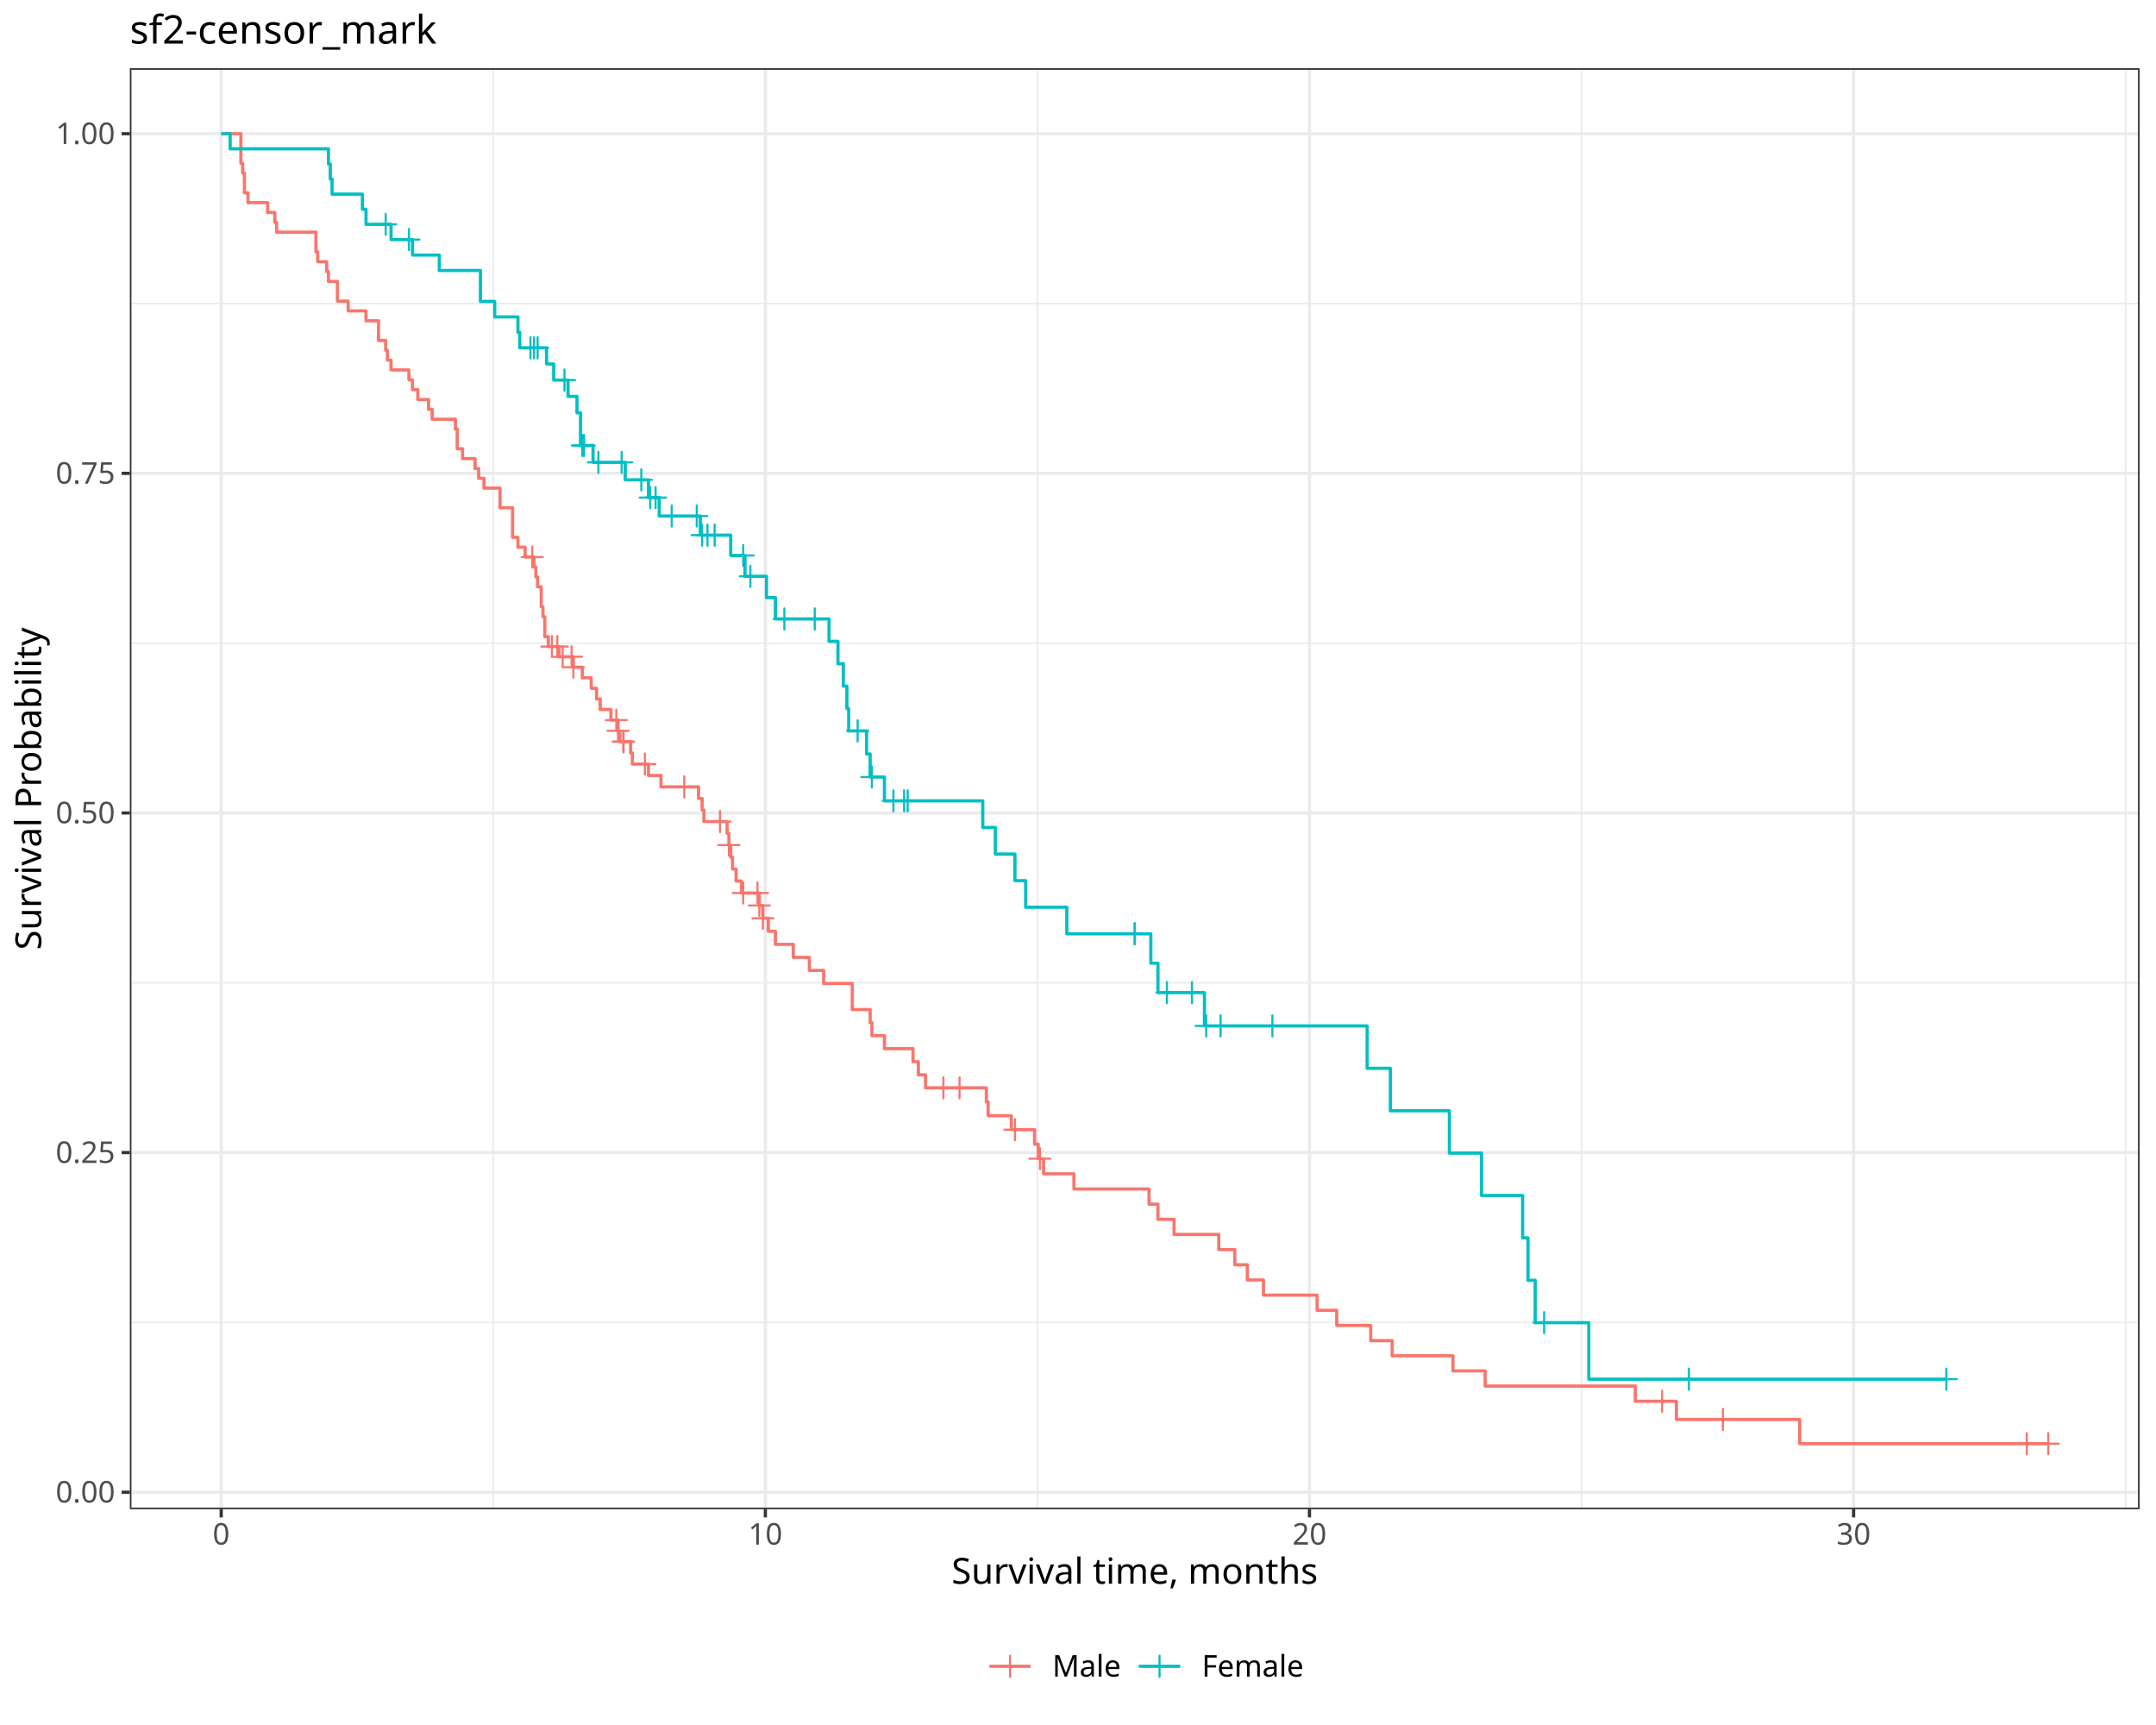
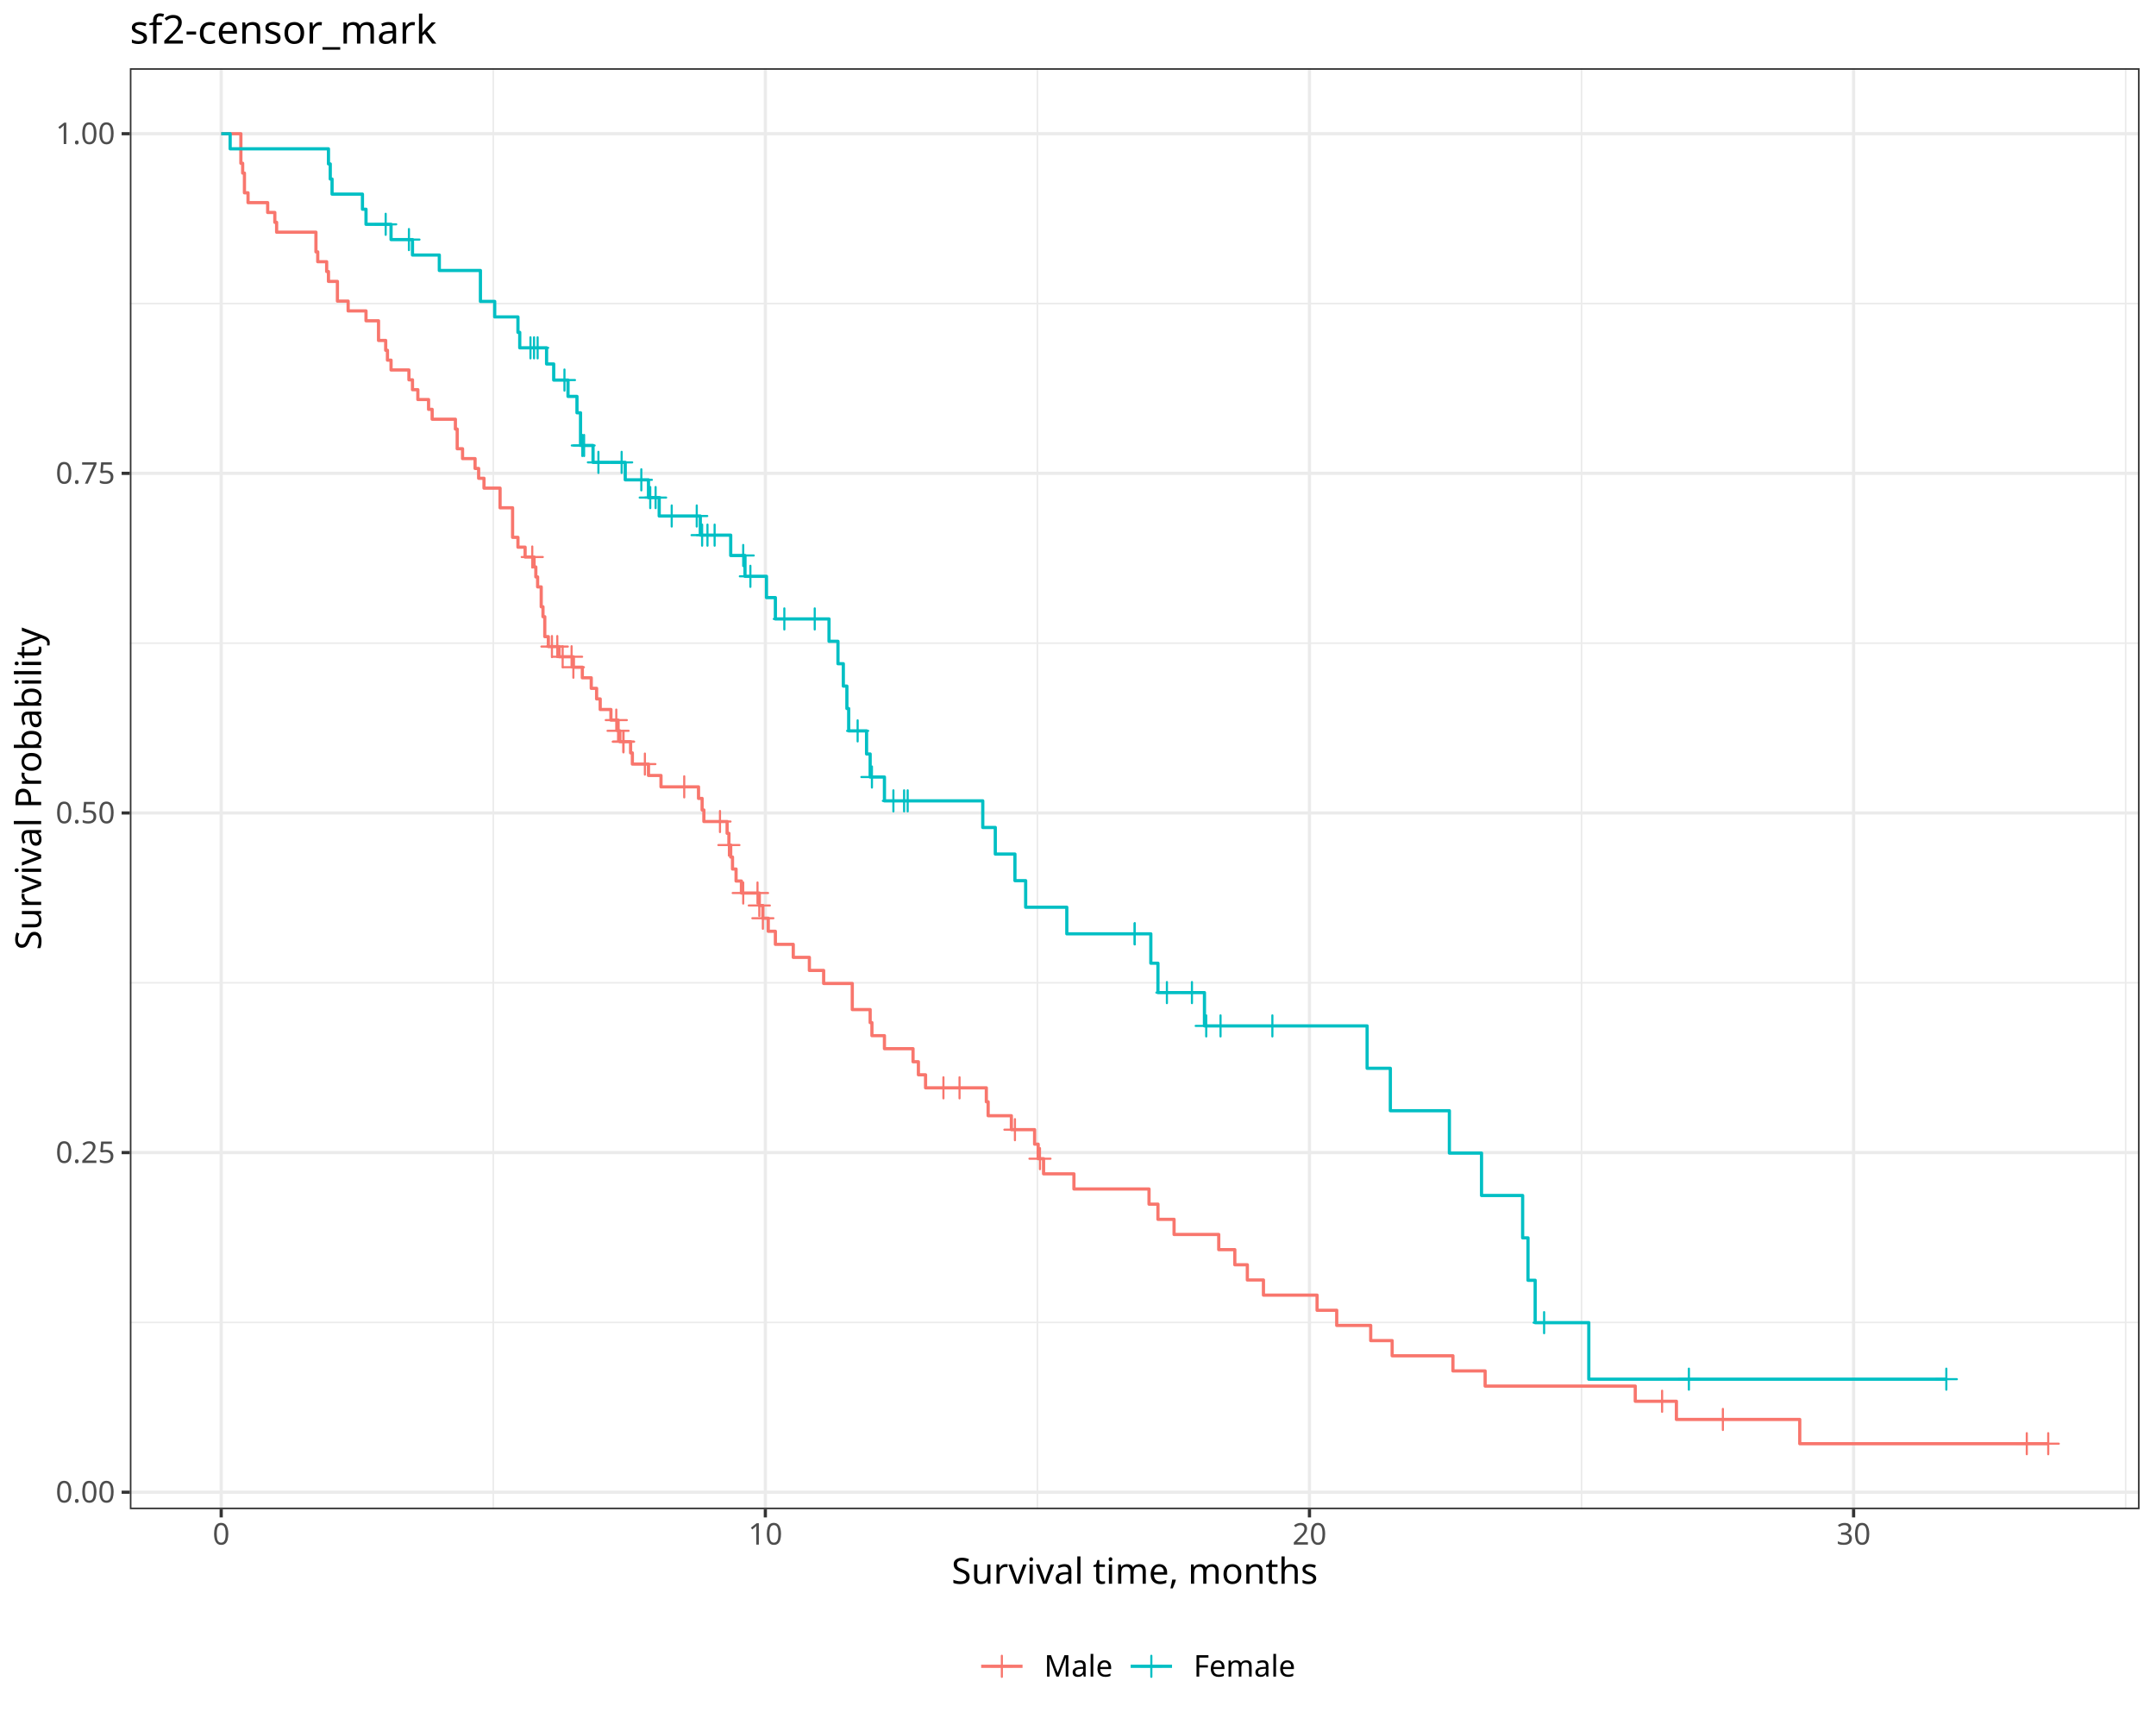
<svg xmlns="http://www.w3.org/2000/svg" class="svglite" data-engine-version="2.0" width="720.00pt" height="576.00pt" viewBox="0 0 720.00 576.00">
  <defs>
    <style type="text/css">
    .svglite line, .svglite polyline, .svglite polygon, .svglite path, .svglite rect, .svglite circle {
      fill: none;
      stroke: #000000;
      stroke-linecap: round;
      stroke-linejoin: round;
      stroke-miterlimit: 10.00;
    }
  </style>
  </defs>
  <rect width="100%" height="100%" style="stroke: none; fill: #FFFFFF;" />
  <defs>
    <clipPath id="cpMC4wMHw3MjAuMDB8MC4wMHw1NzYuMDA=">
      <rect x="0.00" y="0.00" width="720.00" height="576.00" />
    </clipPath>
  </defs>
  <g clip-path="url(#cpMC4wMHw3MjAuMDB8MC4wMHw1NzYuMDA=)">
    <rect x="0.00" y="0.00" width="720.00" height="576.00" style="stroke-width: 1.07; stroke: #FFFFFF; fill: #FFFFFF;" />
  </g>
  <defs>
    <clipPath id="cpNDMuMzZ8NzE0LjUyfDIyLjc4fDUwMy45NA==">
      <rect x="43.36" y="22.78" width="671.16" height="481.16" />
    </clipPath>
  </defs>
  <g clip-path="url(#cpNDMuMzZ8NzE0LjUyfDIyLjc4fDUwMy45NA==)">
    <rect x="43.36" y="22.78" width="671.16" height="481.16" style="stroke-width: 1.07; stroke: none; fill: #FFFFFF;" />
    <polyline points="43.36,441.57 714.52,441.57 " style="stroke-width: 0.53; stroke: #EBEBEB; stroke-linecap: butt;" />
    <polyline points="43.36,328.17 714.52,328.17 " style="stroke-width: 0.53; stroke: #EBEBEB; stroke-linecap: butt;" />
    <polyline points="43.36,214.76 714.52,214.76 " style="stroke-width: 0.53; stroke: #EBEBEB; stroke-linecap: butt;" />
    <polyline points="43.36,101.36 714.52,101.36 " style="stroke-width: 0.53; stroke: #EBEBEB; stroke-linecap: butt;" />
    <polyline points="164.73,503.94 164.73,22.78 " style="stroke-width: 0.53; stroke: #EBEBEB; stroke-linecap: butt;" />
    <polyline points="346.44,503.94 346.44,22.78 " style="stroke-width: 0.53; stroke: #EBEBEB; stroke-linecap: butt;" />
    <polyline points="528.16,503.94 528.16,22.78 " style="stroke-width: 0.53; stroke: #EBEBEB; stroke-linecap: butt;" />
    <polyline points="709.87,503.94 709.87,22.78 " style="stroke-width: 0.53; stroke: #EBEBEB; stroke-linecap: butt;" />
    <polyline points="43.36,498.27 714.52,498.27 " style="stroke-width: 1.07; stroke: #EBEBEB; stroke-linecap: butt;" />
    <polyline points="43.36,384.87 714.52,384.87 " style="stroke-width: 1.07; stroke: #EBEBEB; stroke-linecap: butt;" />
    <polyline points="43.36,271.46 714.52,271.46 " style="stroke-width: 1.07; stroke: #EBEBEB; stroke-linecap: butt;" />
    <polyline points="43.36,158.06 714.52,158.06 " style="stroke-width: 1.07; stroke: #EBEBEB; stroke-linecap: butt;" />
    <polyline points="43.36,44.65 714.52,44.65 " style="stroke-width: 1.07; stroke: #EBEBEB; stroke-linecap: butt;" />
    <polyline points="73.87,503.94 73.87,22.78 " style="stroke-width: 1.07; stroke: #EBEBEB; stroke-linecap: butt;" />
    <polyline points="255.59,503.94 255.59,22.78 " style="stroke-width: 1.07; stroke: #EBEBEB; stroke-linecap: butt;" />
    <polyline points="437.30,503.94 437.30,22.78 " style="stroke-width: 1.07; stroke: #EBEBEB; stroke-linecap: butt;" />
    <polyline points="619.01,503.94 619.01,22.78 " style="stroke-width: 1.07; stroke: #EBEBEB; stroke-linecap: butt;" />
    <polyline points="73.87,44.65 80.44,44.65 80.44,54.52 81.04,54.52 81.04,57.80 81.63,57.80 81.63,64.38 82.83,64.38 82.83,67.66 89.39,67.66 89.39,70.95 91.78,70.95 91.78,74.24 92.38,74.24 92.38,77.53 105.51,77.53 105.51,84.10 106.11,84.10 106.11,87.39 109.09,87.39 109.09,90.67 109.69,90.67 109.69,93.96 112.68,93.96 112.68,100.54 116.26,100.54 116.26,103.82 122.23,103.82 122.23,107.11 126.41,107.11 126.41,113.68 128.80,113.68 128.80,116.97 129.39,116.97 129.39,120.26 130.59,120.26 130.59,123.54 136.56,123.54 136.56,126.83 137.75,126.83 137.75,130.12 139.54,130.12 139.54,133.41 143.12,133.41 143.12,136.69 144.32,136.69 144.32,139.98 152.08,139.98 152.08,143.27 152.68,143.27 152.68,149.84 154.47,149.84 154.47,153.13 158.65,153.13 158.65,156.42 159.84,156.42 159.84,159.70 161.63,159.70 161.63,162.99 167.00,162.99 167.00,169.56 171.18,169.56 171.18,179.43 172.97,179.43 172.97,182.71 175.36,182.71 175.36,186.00 177.75,186.00 177.75,186.00 178.35,186.00 178.35,189.32 178.94,189.32 178.94,192.64 179.54,192.64 179.54,195.97 180.74,195.97 180.74,202.61 181.33,202.61 181.33,205.93 181.93,205.93 181.93,212.58 183.12,212.58 183.12,215.90 184.32,215.90 184.32,215.90 186.11,215.90 186.11,215.90 186.71,215.90 186.71,219.30 187.90,219.30 187.90,219.30 190.88,219.30 190.88,219.30 191.48,219.30 191.48,222.79 194.47,222.79 194.47,226.32 197.45,226.32 197.45,229.85 199.24,229.85 199.24,233.38 200.44,233.38 200.44,236.91 204.02,236.91 204.02,240.45 205.81,240.45 205.81,240.45 206.41,240.45 206.41,244.03 207.00,244.03 207.00,247.66 208.20,247.66 208.20,247.66 210.59,247.66 210.59,251.40 211.18,251.40 211.18,255.14 215.36,255.14 215.36,255.14 216.56,255.14 216.56,258.94 220.74,258.94 220.74,262.74 228.50,262.74 228.50,262.74 233.27,262.74 233.27,266.60 234.47,266.60 234.47,270.46 235.06,270.46 235.06,274.32 240.44,274.32 240.44,274.32 242.82,274.32 242.82,278.25 243.42,278.25 243.42,282.18 244.02,282.18 244.02,286.18 244.62,286.18 244.62,290.18 245.81,290.18 245.81,294.19 247.60,294.19 247.60,298.19 248.20,298.19 248.20,298.19 252.97,298.19 252.97,298.19 253.57,298.19 253.57,302.36 254.76,302.36 254.76,306.61 256.56,306.61 256.56,310.97 258.94,310.97 258.94,315.33 264.91,315.33 264.91,319.68 270.29,319.68 270.29,324.04 275.06,324.04 275.06,328.39 284.62,328.39 284.62,337.11 290.59,337.11 290.59,341.46 291.18,341.46 291.18,345.82 295.36,345.82 295.36,350.17 304.91,350.17 304.91,354.53 306.70,354.53 306.70,358.89 309.09,358.89 309.09,363.24 315.06,363.24 315.06,363.24 320.44,363.24 320.44,363.24 329.39,363.24 329.39,367.90 329.99,367.90 329.99,372.55 337.75,372.55 337.75,377.21 338.94,377.21 338.94,377.21 345.51,377.21 345.51,382.05 346.70,382.05 346.70,386.90 347.30,386.90 347.30,386.90 348.50,386.90 348.50,391.96 358.64,391.96 358.64,397.02 383.72,397.02 383.72,402.08 386.70,402.08 386.70,407.15 392.08,407.15 392.08,412.21 407.00,412.21 407.00,417.27 412.37,417.27 412.37,422.33 416.55,422.33 416.55,427.40 421.93,427.40 421.93,432.46 439.84,432.46 439.84,437.52 446.40,437.52 446.40,442.58 457.75,442.58 457.75,447.65 464.91,447.65 464.91,452.71 485.21,452.71 485.21,457.77 495.96,457.77 495.96,462.83 546.10,462.83 546.10,467.90 555.06,467.90 555.06,467.90 559.84,467.90 559.84,473.97 575.36,473.97 575.36,473.97 601.03,473.97 601.03,482.07 676.85,482.07 676.85,482.07 684.01,482.07 684.01,482.07 " style="stroke-width: 1.07; stroke: #F8766D; stroke-linecap: butt;" />
    <polyline points="73.87,44.65 76.86,44.65 76.86,49.69 109.69,49.69 109.69,54.73 110.29,54.73 110.29,59.78 110.89,59.78 110.89,64.82 121.04,64.82 121.04,69.86 122.23,69.86 122.23,74.90 128.80,74.90 128.80,74.90 130.59,74.90 130.59,80.00 136.56,80.00 136.56,80.00 137.75,80.00 137.75,85.16 146.71,85.16 146.71,90.32 160.44,90.32 160.44,100.65 165.21,100.65 165.21,105.82 172.97,105.82 172.97,110.98 173.57,110.98 173.57,116.14 177.15,116.14 177.15,116.14 178.35,116.14 178.35,116.14 179.54,116.14 179.54,116.14 182.53,116.14 182.53,121.53 184.91,121.53 184.91,126.91 188.50,126.91 188.50,126.91 189.69,126.91 189.69,132.37 192.68,132.37 192.68,137.83 193.87,137.83 193.87,148.75 194.47,148.75 194.47,148.75 195.06,148.75 195.06,148.75 198.05,148.75 198.05,154.39 199.84,154.39 199.84,154.39 207.60,154.39 207.60,154.39 208.80,154.39 208.80,160.22 214.17,160.22 214.17,160.22 216.56,160.22 216.56,166.15 217.15,166.15 217.15,166.15 218.94,166.15 218.94,166.15 220.14,166.15 220.14,172.30 224.32,172.30 224.32,172.30 232.68,172.30 232.68,172.30 233.87,172.30 233.87,178.69 234.47,178.69 234.47,178.69 236.26,178.69 236.26,178.69 238.65,178.69 238.65,178.69 244.02,178.69 244.02,185.49 248.20,185.49 248.20,185.49 248.79,185.49 248.79,192.44 250.59,192.44 250.59,192.44 255.96,192.44 255.96,199.55 258.94,199.55 258.94,206.67 261.93,206.67 261.93,206.67 272.08,206.67 272.08,206.67 276.85,206.67 276.85,214.14 279.84,214.14 279.84,221.62 281.63,221.62 281.63,229.10 282.82,229.10 282.82,236.58 283.42,236.58 283.42,244.05 286.41,244.05 286.41,244.05 289.39,244.05 289.39,251.76 290.59,251.76 290.59,259.46 291.18,259.46 291.18,259.46 295.36,259.46 295.36,267.42 298.35,267.42 298.35,267.42 301.93,267.42 301.93,267.42 303.12,267.42 303.12,267.42 328.20,267.42 328.20,276.30 332.38,276.30 332.38,285.18 338.94,285.18 338.94,294.06 342.52,294.06 342.52,302.94 356.26,302.94 356.26,311.82 378.94,311.82 378.94,311.82 384.32,311.82 384.32,321.63 386.70,321.63 386.70,331.44 389.69,331.44 389.69,331.44 398.05,331.44 398.05,331.44 402.23,331.44 402.23,342.56 402.82,342.56 402.82,342.56 407.60,342.56 407.60,342.56 424.91,342.56 424.91,342.56 456.55,342.56 456.55,356.72 464.31,356.72 464.31,370.88 484.02,370.88 484.02,385.03 494.76,385.03 494.76,399.19 508.49,399.19 508.49,413.34 510.28,413.34 510.28,427.50 512.67,427.50 512.67,441.65 515.66,441.65 515.66,441.65 530.58,441.65 530.58,460.53 564.01,460.53 564.01,460.53 649.98,460.53 649.98,460.53 " style="stroke-width: 1.07; stroke: #00BFC4; stroke-linecap: butt;" />
    <line x1="174.23" y1="186.00" x2="181.27" y2="186.00" style="stroke-width: 0.71; stroke: #F8766D;" />
    <line x1="177.75" y1="189.52" x2="177.75" y2="182.48" style="stroke-width: 0.71; stroke: #F8766D;" />
    <line x1="180.80" y1="215.90" x2="187.84" y2="215.90" style="stroke-width: 0.71; stroke: #F8766D;" />
    <line x1="184.32" y1="219.42" x2="184.32" y2="212.38" style="stroke-width: 0.71; stroke: #F8766D;" />
    <line x1="182.59" y1="215.90" x2="189.63" y2="215.90" style="stroke-width: 0.71; stroke: #F8766D;" />
    <line x1="186.11" y1="219.42" x2="186.11" y2="212.38" style="stroke-width: 0.71; stroke: #F8766D;" />
    <line x1="184.38" y1="219.30" x2="191.42" y2="219.30" style="stroke-width: 0.71; stroke: #F8766D;" />
    <line x1="187.90" y1="222.82" x2="187.90" y2="215.78" style="stroke-width: 0.71; stroke: #F8766D;" />
    <line x1="187.37" y1="219.30" x2="194.40" y2="219.30" style="stroke-width: 0.71; stroke: #F8766D;" />
    <line x1="190.88" y1="222.82" x2="190.88" y2="215.78" style="stroke-width: 0.71; stroke: #F8766D;" />
    <line x1="187.96" y1="222.79" x2="195.00" y2="222.79" style="stroke-width: 0.71; stroke: #F8766D;" />
    <line x1="191.48" y1="226.31" x2="191.48" y2="219.27" style="stroke-width: 0.71; stroke: #F8766D;" />
    <line x1="202.29" y1="240.45" x2="209.33" y2="240.45" style="stroke-width: 0.71; stroke: #F8766D;" />
    <line x1="205.81" y1="243.97" x2="205.81" y2="236.93" style="stroke-width: 0.71; stroke: #F8766D;" />
    <line x1="202.89" y1="244.03" x2="209.93" y2="244.03" style="stroke-width: 0.71; stroke: #F8766D;" />
    <line x1="206.41" y1="247.55" x2="206.41" y2="240.51" style="stroke-width: 0.71; stroke: #F8766D;" />
    <line x1="204.68" y1="247.66" x2="211.72" y2="247.66" style="stroke-width: 0.71; stroke: #F8766D;" />
    <line x1="208.20" y1="251.18" x2="208.20" y2="244.14" style="stroke-width: 0.71; stroke: #F8766D;" />
    <line x1="204.68" y1="247.66" x2="211.72" y2="247.66" style="stroke-width: 0.71; stroke: #F8766D;" />
    <line x1="208.20" y1="251.18" x2="208.20" y2="244.14" style="stroke-width: 0.71; stroke: #F8766D;" />
    <line x1="211.84" y1="255.14" x2="218.88" y2="255.14" style="stroke-width: 0.71; stroke: #F8766D;" />
    <line x1="215.36" y1="258.66" x2="215.36" y2="251.62" style="stroke-width: 0.71; stroke: #F8766D;" />
    <line x1="224.98" y1="262.74" x2="232.02" y2="262.74" style="stroke-width: 0.71; stroke: #F8766D;" />
    <line x1="228.50" y1="266.26" x2="228.50" y2="259.22" style="stroke-width: 0.71; stroke: #F8766D;" />
    <line x1="236.92" y1="274.32" x2="243.96" y2="274.32" style="stroke-width: 0.71; stroke: #F8766D;" />
    <line x1="240.44" y1="277.84" x2="240.44" y2="270.80" style="stroke-width: 0.71; stroke: #F8766D;" />
    <line x1="239.90" y1="282.18" x2="246.94" y2="282.18" style="stroke-width: 0.71; stroke: #F8766D;" />
    <line x1="243.42" y1="285.70" x2="243.42" y2="278.66" style="stroke-width: 0.71; stroke: #F8766D;" />
    <line x1="244.68" y1="298.19" x2="251.72" y2="298.19" style="stroke-width: 0.71; stroke: #F8766D;" />
    <line x1="248.20" y1="301.71" x2="248.20" y2="294.67" style="stroke-width: 0.71; stroke: #F8766D;" />
    <line x1="249.45" y1="298.19" x2="256.49" y2="298.19" style="stroke-width: 0.71; stroke: #F8766D;" />
    <line x1="252.97" y1="301.71" x2="252.97" y2="294.67" style="stroke-width: 0.71; stroke: #F8766D;" />
    <line x1="250.05" y1="302.36" x2="257.09" y2="302.36" style="stroke-width: 0.71; stroke: #F8766D;" />
    <line x1="253.57" y1="305.87" x2="253.57" y2="298.84" style="stroke-width: 0.71; stroke: #F8766D;" />
    <line x1="251.25" y1="306.61" x2="258.28" y2="306.61" style="stroke-width: 0.71; stroke: #F8766D;" />
    <line x1="254.76" y1="310.13" x2="254.76" y2="303.10" style="stroke-width: 0.71; stroke: #F8766D;" />
    <line x1="311.54" y1="363.24" x2="318.58" y2="363.24" style="stroke-width: 0.71; stroke: #F8766D;" />
    <line x1="315.06" y1="366.76" x2="315.06" y2="359.72" style="stroke-width: 0.71; stroke: #F8766D;" />
    <line x1="316.92" y1="363.24" x2="323.95" y2="363.24" style="stroke-width: 0.71; stroke: #F8766D;" />
    <line x1="320.44" y1="366.76" x2="320.44" y2="359.72" style="stroke-width: 0.71; stroke: #F8766D;" />
    <line x1="335.42" y1="377.21" x2="342.46" y2="377.21" style="stroke-width: 0.71; stroke: #F8766D;" />
    <line x1="338.94" y1="380.73" x2="338.94" y2="373.69" style="stroke-width: 0.71; stroke: #F8766D;" />
    <line x1="343.78" y1="386.90" x2="350.82" y2="386.90" style="stroke-width: 0.71; stroke: #F8766D;" />
    <line x1="347.30" y1="390.41" x2="347.30" y2="383.38" style="stroke-width: 0.71; stroke: #F8766D;" />
    <line x1="551.54" y1="467.90" x2="558.58" y2="467.90" style="stroke-width: 0.71; stroke: #F8766D;" />
    <line x1="555.06" y1="471.42" x2="555.06" y2="464.38" style="stroke-width: 0.71; stroke: #F8766D;" />
    <line x1="571.84" y1="473.97" x2="578.88" y2="473.97" style="stroke-width: 0.71; stroke: #F8766D;" />
    <line x1="575.36" y1="477.49" x2="575.36" y2="470.45" style="stroke-width: 0.71; stroke: #F8766D;" />
    <line x1="673.33" y1="482.07" x2="680.37" y2="482.07" style="stroke-width: 0.71; stroke: #F8766D;" />
    <line x1="676.85" y1="485.59" x2="676.85" y2="478.55" style="stroke-width: 0.71; stroke: #F8766D;" />
    <line x1="680.49" y1="482.07" x2="687.53" y2="482.07" style="stroke-width: 0.71; stroke: #F8766D;" />
    <line x1="684.01" y1="485.59" x2="684.01" y2="478.55" style="stroke-width: 0.71; stroke: #F8766D;" />
    <line x1="125.28" y1="74.90" x2="132.32" y2="74.90" style="stroke-width: 0.71; stroke: #00BFC4;" />
    <line x1="128.80" y1="78.41" x2="128.80" y2="71.38" style="stroke-width: 0.71; stroke: #00BFC4;" />
    <line x1="133.04" y1="80.00" x2="140.08" y2="80.00" style="stroke-width: 0.71; stroke: #00BFC4;" />
    <line x1="136.56" y1="83.52" x2="136.56" y2="76.48" style="stroke-width: 0.71; stroke: #00BFC4;" />
    <line x1="173.63" y1="116.14" x2="180.67" y2="116.14" style="stroke-width: 0.71; stroke: #00BFC4;" />
    <line x1="177.15" y1="119.66" x2="177.15" y2="112.63" style="stroke-width: 0.71; stroke: #00BFC4;" />
    <line x1="174.83" y1="116.14" x2="181.87" y2="116.14" style="stroke-width: 0.71; stroke: #00BFC4;" />
    <line x1="178.35" y1="119.66" x2="178.35" y2="112.63" style="stroke-width: 0.71; stroke: #00BFC4;" />
    <line x1="176.02" y1="116.14" x2="183.06" y2="116.14" style="stroke-width: 0.71; stroke: #00BFC4;" />
    <line x1="179.54" y1="119.66" x2="179.54" y2="112.63" style="stroke-width: 0.71; stroke: #00BFC4;" />
    <line x1="184.98" y1="126.91" x2="192.02" y2="126.91" style="stroke-width: 0.71; stroke: #00BFC4;" />
    <line x1="188.50" y1="130.43" x2="188.50" y2="123.39" style="stroke-width: 0.71; stroke: #00BFC4;" />
    <line x1="190.95" y1="148.75" x2="197.99" y2="148.75" style="stroke-width: 0.71; stroke: #00BFC4;" />
    <line x1="194.47" y1="152.27" x2="194.47" y2="145.23" style="stroke-width: 0.71; stroke: #00BFC4;" />
    <line x1="191.55" y1="148.75" x2="198.58" y2="148.75" style="stroke-width: 0.71; stroke: #00BFC4;" />
    <line x1="195.06" y1="152.27" x2="195.06" y2="145.23" style="stroke-width: 0.71; stroke: #00BFC4;" />
    <line x1="196.32" y1="154.39" x2="203.36" y2="154.39" style="stroke-width: 0.71; stroke: #00BFC4;" />
    <line x1="199.84" y1="157.91" x2="199.84" y2="150.87" style="stroke-width: 0.71; stroke: #00BFC4;" />
    <line x1="204.08" y1="154.39" x2="211.12" y2="154.39" style="stroke-width: 0.71; stroke: #00BFC4;" />
    <line x1="207.60" y1="157.91" x2="207.60" y2="150.87" style="stroke-width: 0.71; stroke: #00BFC4;" />
    <line x1="210.65" y1="160.22" x2="217.69" y2="160.22" style="stroke-width: 0.71; stroke: #00BFC4;" />
    <line x1="214.17" y1="163.74" x2="214.17" y2="156.70" style="stroke-width: 0.71; stroke: #00BFC4;" />
    <line x1="213.63" y1="166.15" x2="220.67" y2="166.15" style="stroke-width: 0.71; stroke: #00BFC4;" />
    <line x1="217.15" y1="169.67" x2="217.15" y2="162.63" style="stroke-width: 0.71; stroke: #00BFC4;" />
    <line x1="215.43" y1="166.15" x2="222.46" y2="166.15" style="stroke-width: 0.71; stroke: #00BFC4;" />
    <line x1="218.94" y1="169.67" x2="218.94" y2="162.63" style="stroke-width: 0.71; stroke: #00BFC4;" />
    <line x1="220.80" y1="172.30" x2="227.84" y2="172.30" style="stroke-width: 0.71; stroke: #00BFC4;" />
    <line x1="224.32" y1="175.82" x2="224.32" y2="168.78" style="stroke-width: 0.71; stroke: #00BFC4;" />
    <line x1="229.16" y1="172.30" x2="236.19" y2="172.30" style="stroke-width: 0.71; stroke: #00BFC4;" />
    <line x1="232.68" y1="175.82" x2="232.68" y2="168.78" style="stroke-width: 0.71; stroke: #00BFC4;" />
    <line x1="230.95" y1="178.69" x2="237.99" y2="178.69" style="stroke-width: 0.71; stroke: #00BFC4;" />
    <line x1="234.47" y1="182.21" x2="234.47" y2="175.17" style="stroke-width: 0.71; stroke: #00BFC4;" />
    <line x1="232.74" y1="178.69" x2="239.78" y2="178.69" style="stroke-width: 0.71; stroke: #00BFC4;" />
    <line x1="236.26" y1="182.21" x2="236.26" y2="175.17" style="stroke-width: 0.71; stroke: #00BFC4;" />
    <line x1="235.13" y1="178.69" x2="242.16" y2="178.69" style="stroke-width: 0.71; stroke: #00BFC4;" />
    <line x1="238.65" y1="182.21" x2="238.65" y2="175.17" style="stroke-width: 0.71; stroke: #00BFC4;" />
    <line x1="244.68" y1="185.49" x2="251.72" y2="185.49" style="stroke-width: 0.71; stroke: #00BFC4;" />
    <line x1="248.20" y1="189.01" x2="248.20" y2="181.97" style="stroke-width: 0.71; stroke: #00BFC4;" />
    <line x1="247.07" y1="192.44" x2="254.10" y2="192.44" style="stroke-width: 0.71; stroke: #00BFC4;" />
    <line x1="250.59" y1="195.96" x2="250.59" y2="188.92" style="stroke-width: 0.71; stroke: #00BFC4;" />
    <line x1="258.41" y1="206.67" x2="265.45" y2="206.67" style="stroke-width: 0.71; stroke: #00BFC4;" />
    <line x1="261.93" y1="210.19" x2="261.93" y2="203.15" style="stroke-width: 0.71; stroke: #00BFC4;" />
    <line x1="268.56" y1="206.67" x2="275.60" y2="206.67" style="stroke-width: 0.71; stroke: #00BFC4;" />
    <line x1="272.08" y1="210.19" x2="272.08" y2="203.15" style="stroke-width: 0.71; stroke: #00BFC4;" />
    <line x1="282.89" y1="244.05" x2="289.93" y2="244.05" style="stroke-width: 0.71; stroke: #00BFC4;" />
    <line x1="286.41" y1="247.57" x2="286.41" y2="240.53" style="stroke-width: 0.71; stroke: #00BFC4;" />
    <line x1="287.66" y1="259.46" x2="294.70" y2="259.46" style="stroke-width: 0.71; stroke: #00BFC4;" />
    <line x1="291.18" y1="262.98" x2="291.18" y2="255.94" style="stroke-width: 0.71; stroke: #00BFC4;" />
    <line x1="294.83" y1="267.42" x2="301.87" y2="267.42" style="stroke-width: 0.71; stroke: #00BFC4;" />
    <line x1="298.35" y1="270.94" x2="298.35" y2="263.90" style="stroke-width: 0.71; stroke: #00BFC4;" />
    <line x1="298.41" y1="267.42" x2="305.45" y2="267.42" style="stroke-width: 0.71; stroke: #00BFC4;" />
    <line x1="301.93" y1="270.94" x2="301.93" y2="263.90" style="stroke-width: 0.71; stroke: #00BFC4;" />
    <line x1="299.60" y1="267.42" x2="306.64" y2="267.42" style="stroke-width: 0.71; stroke: #00BFC4;" />
    <line x1="303.12" y1="270.94" x2="303.12" y2="263.90" style="stroke-width: 0.71; stroke: #00BFC4;" />
    <line x1="375.42" y1="311.82" x2="382.46" y2="311.82" style="stroke-width: 0.71; stroke: #00BFC4;" />
    <line x1="378.94" y1="315.33" x2="378.94" y2="308.30" style="stroke-width: 0.71; stroke: #00BFC4;" />
    <line x1="375.42" y1="311.82" x2="382.46" y2="311.82" style="stroke-width: 0.71; stroke: #00BFC4;" />
    <line x1="378.94" y1="315.33" x2="378.94" y2="308.30" style="stroke-width: 0.71; stroke: #00BFC4;" />
    <line x1="386.17" y1="331.44" x2="393.21" y2="331.44" style="stroke-width: 0.71; stroke: #00BFC4;" />
    <line x1="389.69" y1="334.96" x2="389.69" y2="327.92" style="stroke-width: 0.71; stroke: #00BFC4;" />
    <line x1="394.53" y1="331.44" x2="401.57" y2="331.44" style="stroke-width: 0.71; stroke: #00BFC4;" />
    <line x1="398.05" y1="334.96" x2="398.05" y2="327.92" style="stroke-width: 0.71; stroke: #00BFC4;" />
    <line x1="399.30" y1="342.56" x2="406.34" y2="342.56" style="stroke-width: 0.71; stroke: #00BFC4;" />
    <line x1="402.82" y1="346.08" x2="402.82" y2="339.05" style="stroke-width: 0.71; stroke: #00BFC4;" />
    <line x1="404.08" y1="342.56" x2="411.12" y2="342.56" style="stroke-width: 0.71; stroke: #00BFC4;" />
    <line x1="407.60" y1="346.08" x2="407.60" y2="339.05" style="stroke-width: 0.71; stroke: #00BFC4;" />
    <line x1="421.39" y1="342.56" x2="428.43" y2="342.56" style="stroke-width: 0.71; stroke: #00BFC4;" />
    <line x1="424.91" y1="346.08" x2="424.91" y2="339.05" style="stroke-width: 0.71; stroke: #00BFC4;" />
    <line x1="512.14" y1="441.65" x2="519.18" y2="441.65" style="stroke-width: 0.71; stroke: #00BFC4;" />
    <line x1="515.66" y1="445.17" x2="515.66" y2="438.13" style="stroke-width: 0.71; stroke: #00BFC4;" />
    <line x1="560.50" y1="460.53" x2="567.53" y2="460.53" style="stroke-width: 0.71; stroke: #00BFC4;" />
    <line x1="564.01" y1="464.04" x2="564.01" y2="457.01" style="stroke-width: 0.71; stroke: #00BFC4;" />
    <line x1="646.47" y1="460.53" x2="653.50" y2="460.53" style="stroke-width: 0.71; stroke: #00BFC4;" />
    <line x1="649.98" y1="464.04" x2="649.98" y2="457.01" style="stroke-width: 0.71; stroke: #00BFC4;" />
    <rect x="43.36" y="22.78" width="671.16" height="481.16" style="stroke-width: 1.07; stroke: #333333;" />
  </g>
  <g clip-path="url(#cpMC4wMHw3MjAuMDB8MC4wMHw1NzYuMDA=)">
    <text x="38.43" y="501.71" text-anchor="end" style="font-size: 10.00px; fill: #4D4D4D; font-family: sans;" textLength="19.46px" lengthAdjust="spacingAndGlyphs">0.00</text>
    <text x="38.43" y="388.31" text-anchor="end" style="font-size: 10.00px; fill: #4D4D4D; font-family: sans;" textLength="19.46px" lengthAdjust="spacingAndGlyphs">0.25</text>
    <text x="38.43" y="274.90" text-anchor="end" style="font-size: 10.00px; fill: #4D4D4D; font-family: sans;" textLength="19.46px" lengthAdjust="spacingAndGlyphs">0.50</text>
    <text x="38.43" y="161.50" text-anchor="end" style="font-size: 10.00px; fill: #4D4D4D; font-family: sans;" textLength="19.46px" lengthAdjust="spacingAndGlyphs">0.75</text>
    <text x="38.43" y="48.10" text-anchor="end" style="font-size: 10.00px; fill: #4D4D4D; font-family: sans;" textLength="19.46px" lengthAdjust="spacingAndGlyphs">1.00</text>
    <polyline points="40.62,498.27 43.36,498.27 " style="stroke-width: 1.07; stroke: #333333; stroke-linecap: butt;" />
    <polyline points="40.62,384.87 43.36,384.87 " style="stroke-width: 1.07; stroke: #333333; stroke-linecap: butt;" />
    <polyline points="40.62,271.46 43.36,271.46 " style="stroke-width: 1.07; stroke: #333333; stroke-linecap: butt;" />
    <polyline points="40.62,158.06 43.36,158.06 " style="stroke-width: 1.07; stroke: #333333; stroke-linecap: butt;" />
    <polyline points="40.62,44.65 43.36,44.65 " style="stroke-width: 1.07; stroke: #333333; stroke-linecap: butt;" />
    <polyline points="73.87,506.68 73.87,503.94 " style="stroke-width: 1.07; stroke: #333333; stroke-linecap: butt;" />
    <polyline points="255.59,506.68 255.59,503.94 " style="stroke-width: 1.07; stroke: #333333; stroke-linecap: butt;" />
    <polyline points="437.30,506.68 437.30,503.94 " style="stroke-width: 1.07; stroke: #333333; stroke-linecap: butt;" />
    <polyline points="619.01,506.68 619.01,503.94 " style="stroke-width: 1.07; stroke: #333333; stroke-linecap: butt;" />
    <text x="73.87" y="515.76" text-anchor="middle" style="font-size: 10.00px; fill: #4D4D4D; font-family: sans;" textLength="5.56px" lengthAdjust="spacingAndGlyphs">0</text>
    <text x="255.59" y="515.76" text-anchor="middle" style="font-size: 10.00px; fill: #4D4D4D; font-family: sans;" textLength="11.12px" lengthAdjust="spacingAndGlyphs">10</text>
    <text x="437.30" y="515.76" text-anchor="middle" style="font-size: 10.00px; fill: #4D4D4D; font-family: sans;" textLength="11.12px" lengthAdjust="spacingAndGlyphs">20</text>
    <text x="619.01" y="515.76" text-anchor="middle" style="font-size: 10.00px; fill: #4D4D4D; font-family: sans;" textLength="11.12px" lengthAdjust="spacingAndGlyphs">30</text>
    <text x="378.94" y="528.83" text-anchor="middle" style="font-size: 12.00px; font-family: sans;" textLength="114.72px" lengthAdjust="spacingAndGlyphs">Survival time, months</text>
    <text transform="translate(13.74,263.36) rotate(-90)" text-anchor="middle" style="font-size: 12.00px; font-family: sans;" textLength="102.05px" lengthAdjust="spacingAndGlyphs">Survival Probability</text>
-     <rect x="317.71" y="542.28" width="122.46" height="28.24" style="stroke-width: 1.07; stroke: none; fill: #FFFFFF;" />
-     <rect x="328.67" y="547.76" width="17.28" height="17.28" style="stroke-width: 1.07; stroke: none; fill: #FFFFFF;" />
-     <line x1="330.40" y1="556.40" x2="344.22" y2="556.40" style="stroke-width: 1.07; stroke: #F8766D; stroke-linecap: butt;" />
-     <line x1="333.79" y1="556.40" x2="340.83" y2="556.40" style="stroke-width: 0.71; stroke: #F8766D;" />
-     <line x1="337.31" y1="559.92" x2="337.31" y2="552.88" style="stroke-width: 0.71; stroke: #F8766D;" />
-     <rect x="378.59" y="547.76" width="17.28" height="17.28" style="stroke-width: 1.07; stroke: none; fill: #FFFFFF;" />
-     <line x1="380.31" y1="556.40" x2="394.14" y2="556.40" style="stroke-width: 1.07; stroke: #00BFC4; stroke-linecap: butt;" />
-     <line x1="383.71" y1="556.40" x2="390.75" y2="556.40" style="stroke-width: 0.71; stroke: #00BFC4;" />
-     <line x1="387.23" y1="559.92" x2="387.23" y2="552.88" style="stroke-width: 0.71; stroke: #00BFC4;" />
-     <text x="351.43" y="559.84" style="font-size: 10.00px; font-family: sans;" textLength="21.68px" lengthAdjust="spacingAndGlyphs">Male</text>
-     <text x="401.35" y="559.84" style="font-size: 10.00px; font-family: sans;" textLength="33.35px" lengthAdjust="spacingAndGlyphs">Female</text>
+     <rect x="320.45" y="542.28" width="116.98" height="28.24" style="stroke-width: 1.07; stroke: none; fill: #FFFFFF;" />
+     <rect x="325.93" y="547.76" width="17.28" height="17.28" style="stroke-width: 1.07; stroke: none; fill: #FFFFFF;" />
+     <line x1="327.66" y1="556.40" x2="341.48" y2="556.40" style="stroke-width: 1.07; stroke: #F8766D; stroke-linecap: butt;" />
+     <line x1="331.05" y1="556.40" x2="338.09" y2="556.40" style="stroke-width: 0.71; stroke: #F8766D;" />
+     <line x1="334.57" y1="559.92" x2="334.57" y2="552.88" style="stroke-width: 0.71; stroke: #F8766D;" />
+     <rect x="375.85" y="547.76" width="17.28" height="17.28" style="stroke-width: 1.07; stroke: none; fill: #FFFFFF;" />
+     <line x1="377.58" y1="556.40" x2="391.40" y2="556.40" style="stroke-width: 1.07; stroke: #00BFC4; stroke-linecap: butt;" />
+     <line x1="380.97" y1="556.40" x2="388.01" y2="556.40" style="stroke-width: 0.71; stroke: #00BFC4;" />
+     <line x1="384.49" y1="559.92" x2="384.49" y2="552.88" style="stroke-width: 0.71; stroke: #00BFC4;" />
+     <text x="348.69" y="559.84" style="font-size: 10.00px; font-family: sans;" textLength="21.68px" lengthAdjust="spacingAndGlyphs">Male</text>
+     <text x="398.61" y="559.84" style="font-size: 10.00px; font-family: sans;" textLength="33.35px" lengthAdjust="spacingAndGlyphs">Female</text>
    <text x="43.36" y="14.56" style="font-size: 13.20px; font-family: sans;" textLength="98.33px" lengthAdjust="spacingAndGlyphs">sf2-censor_mark</text>
  </g>
</svg>
